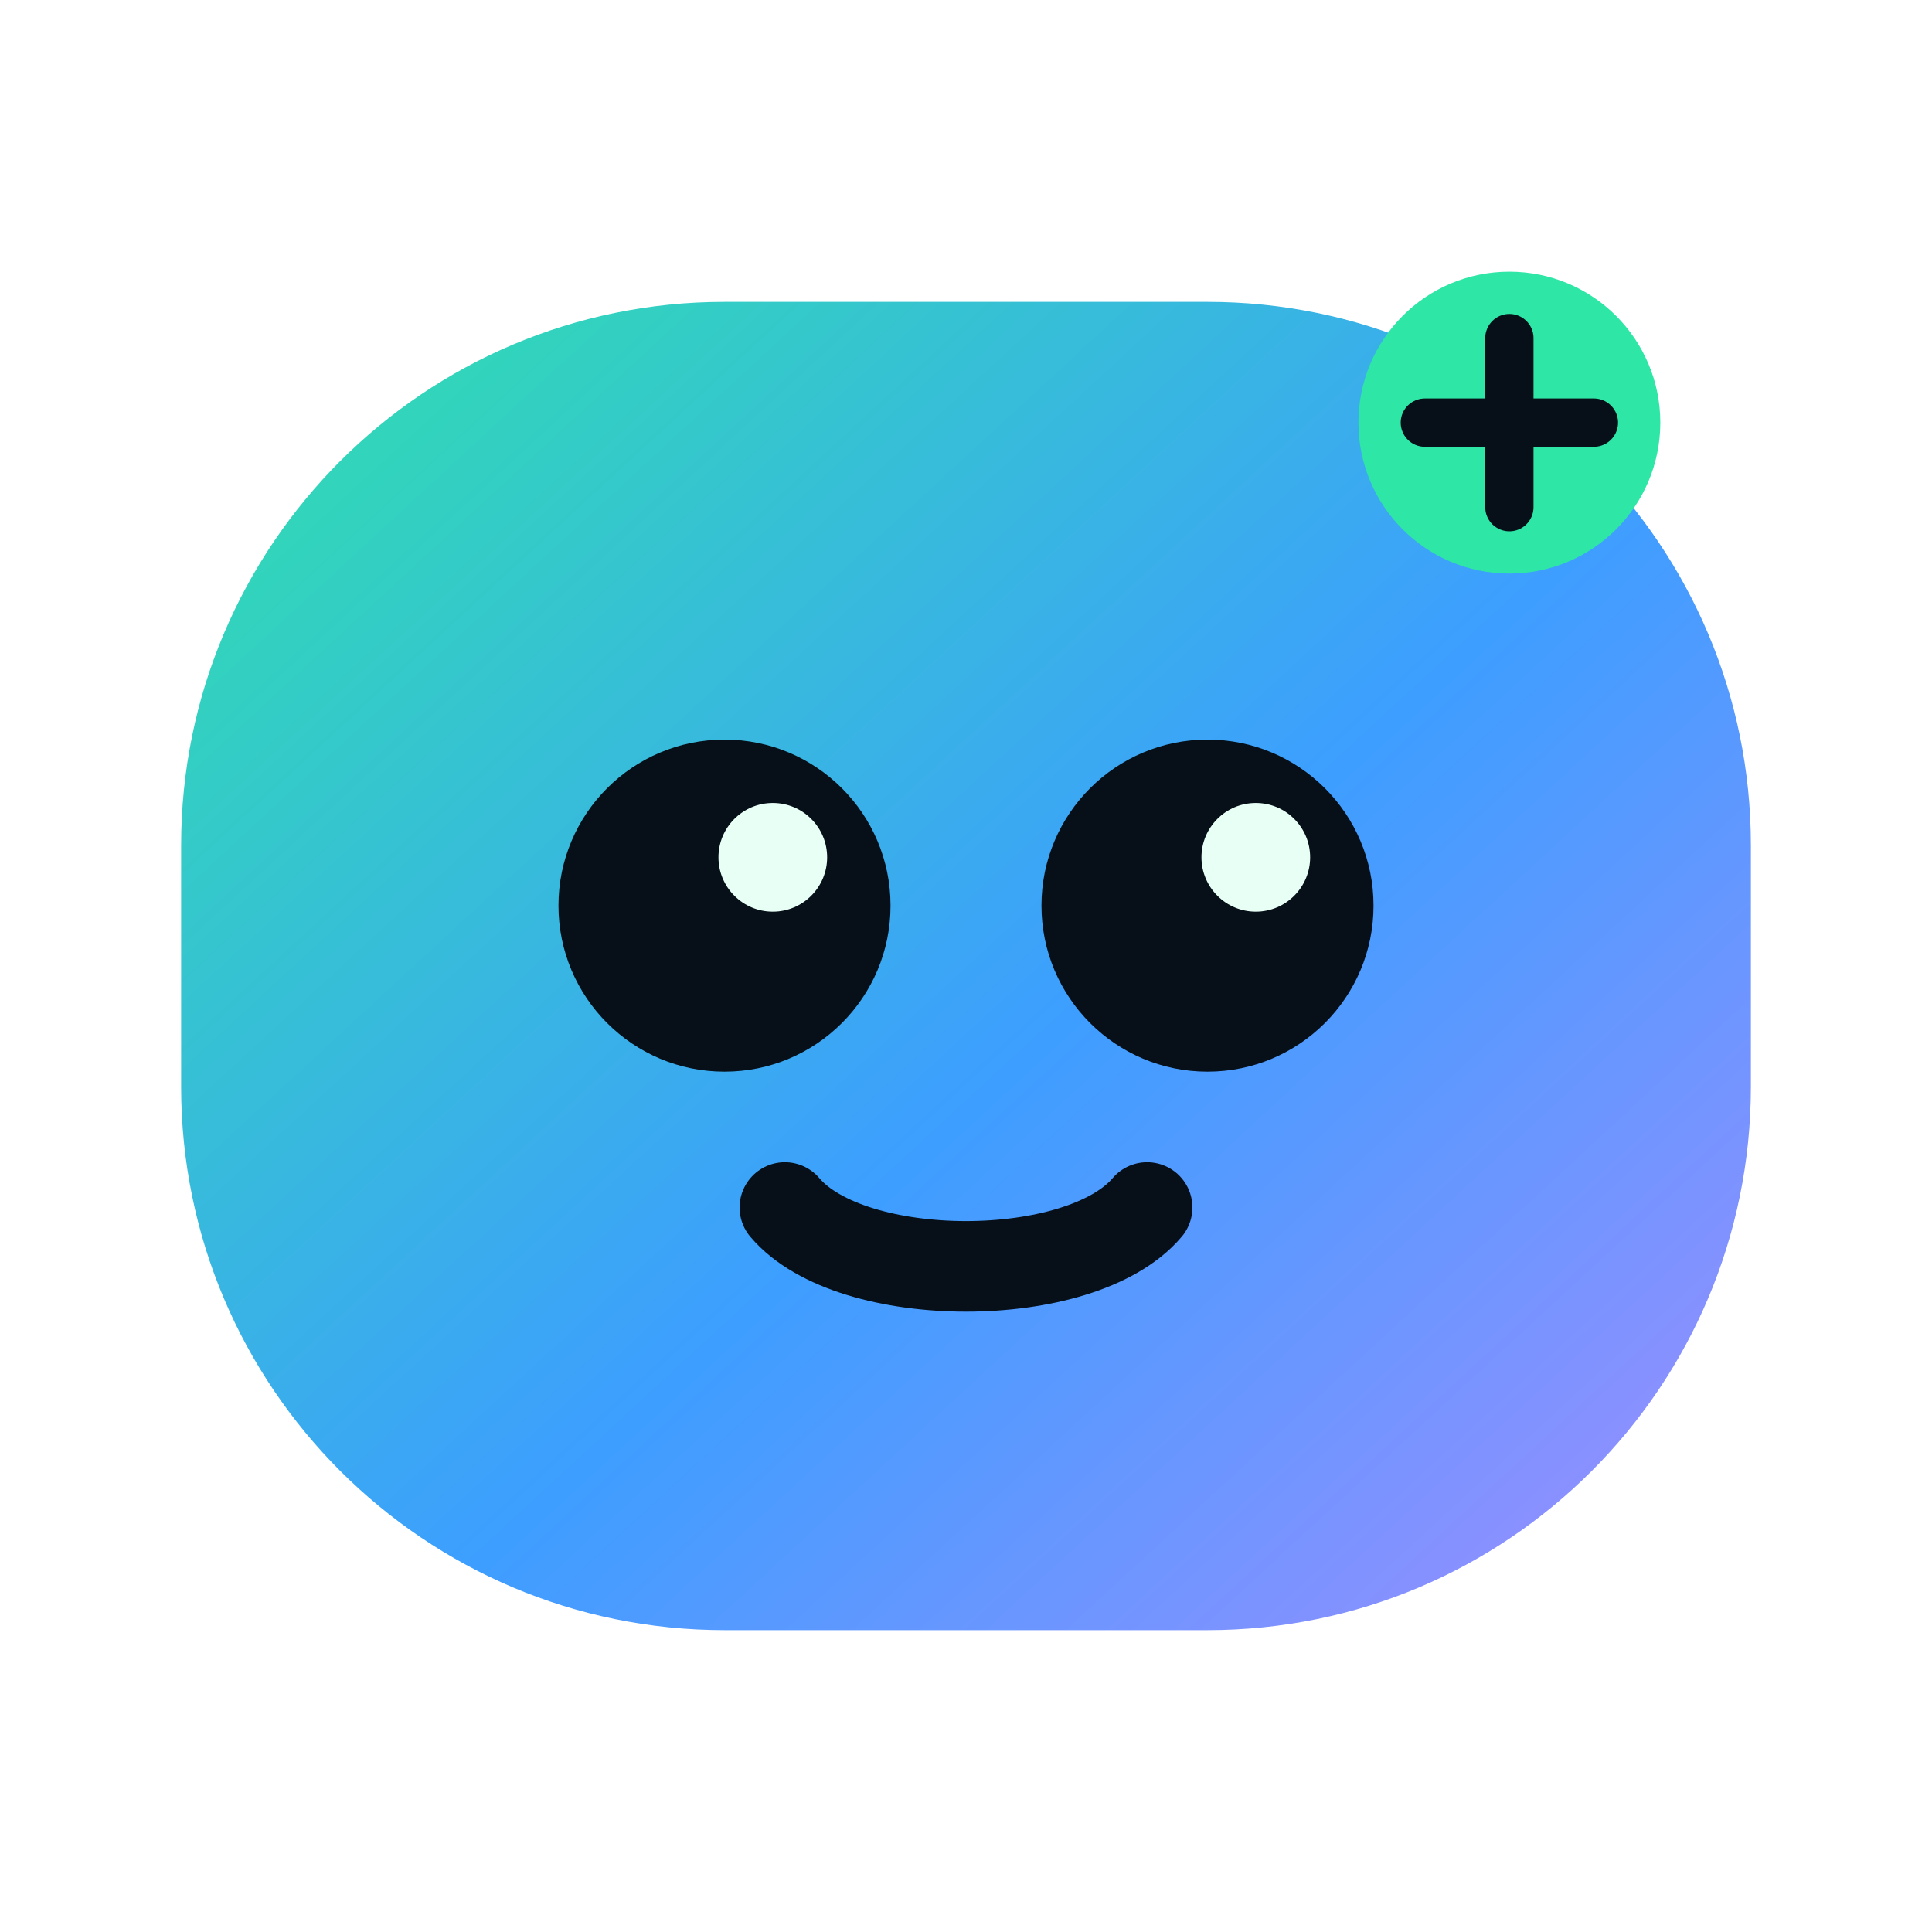
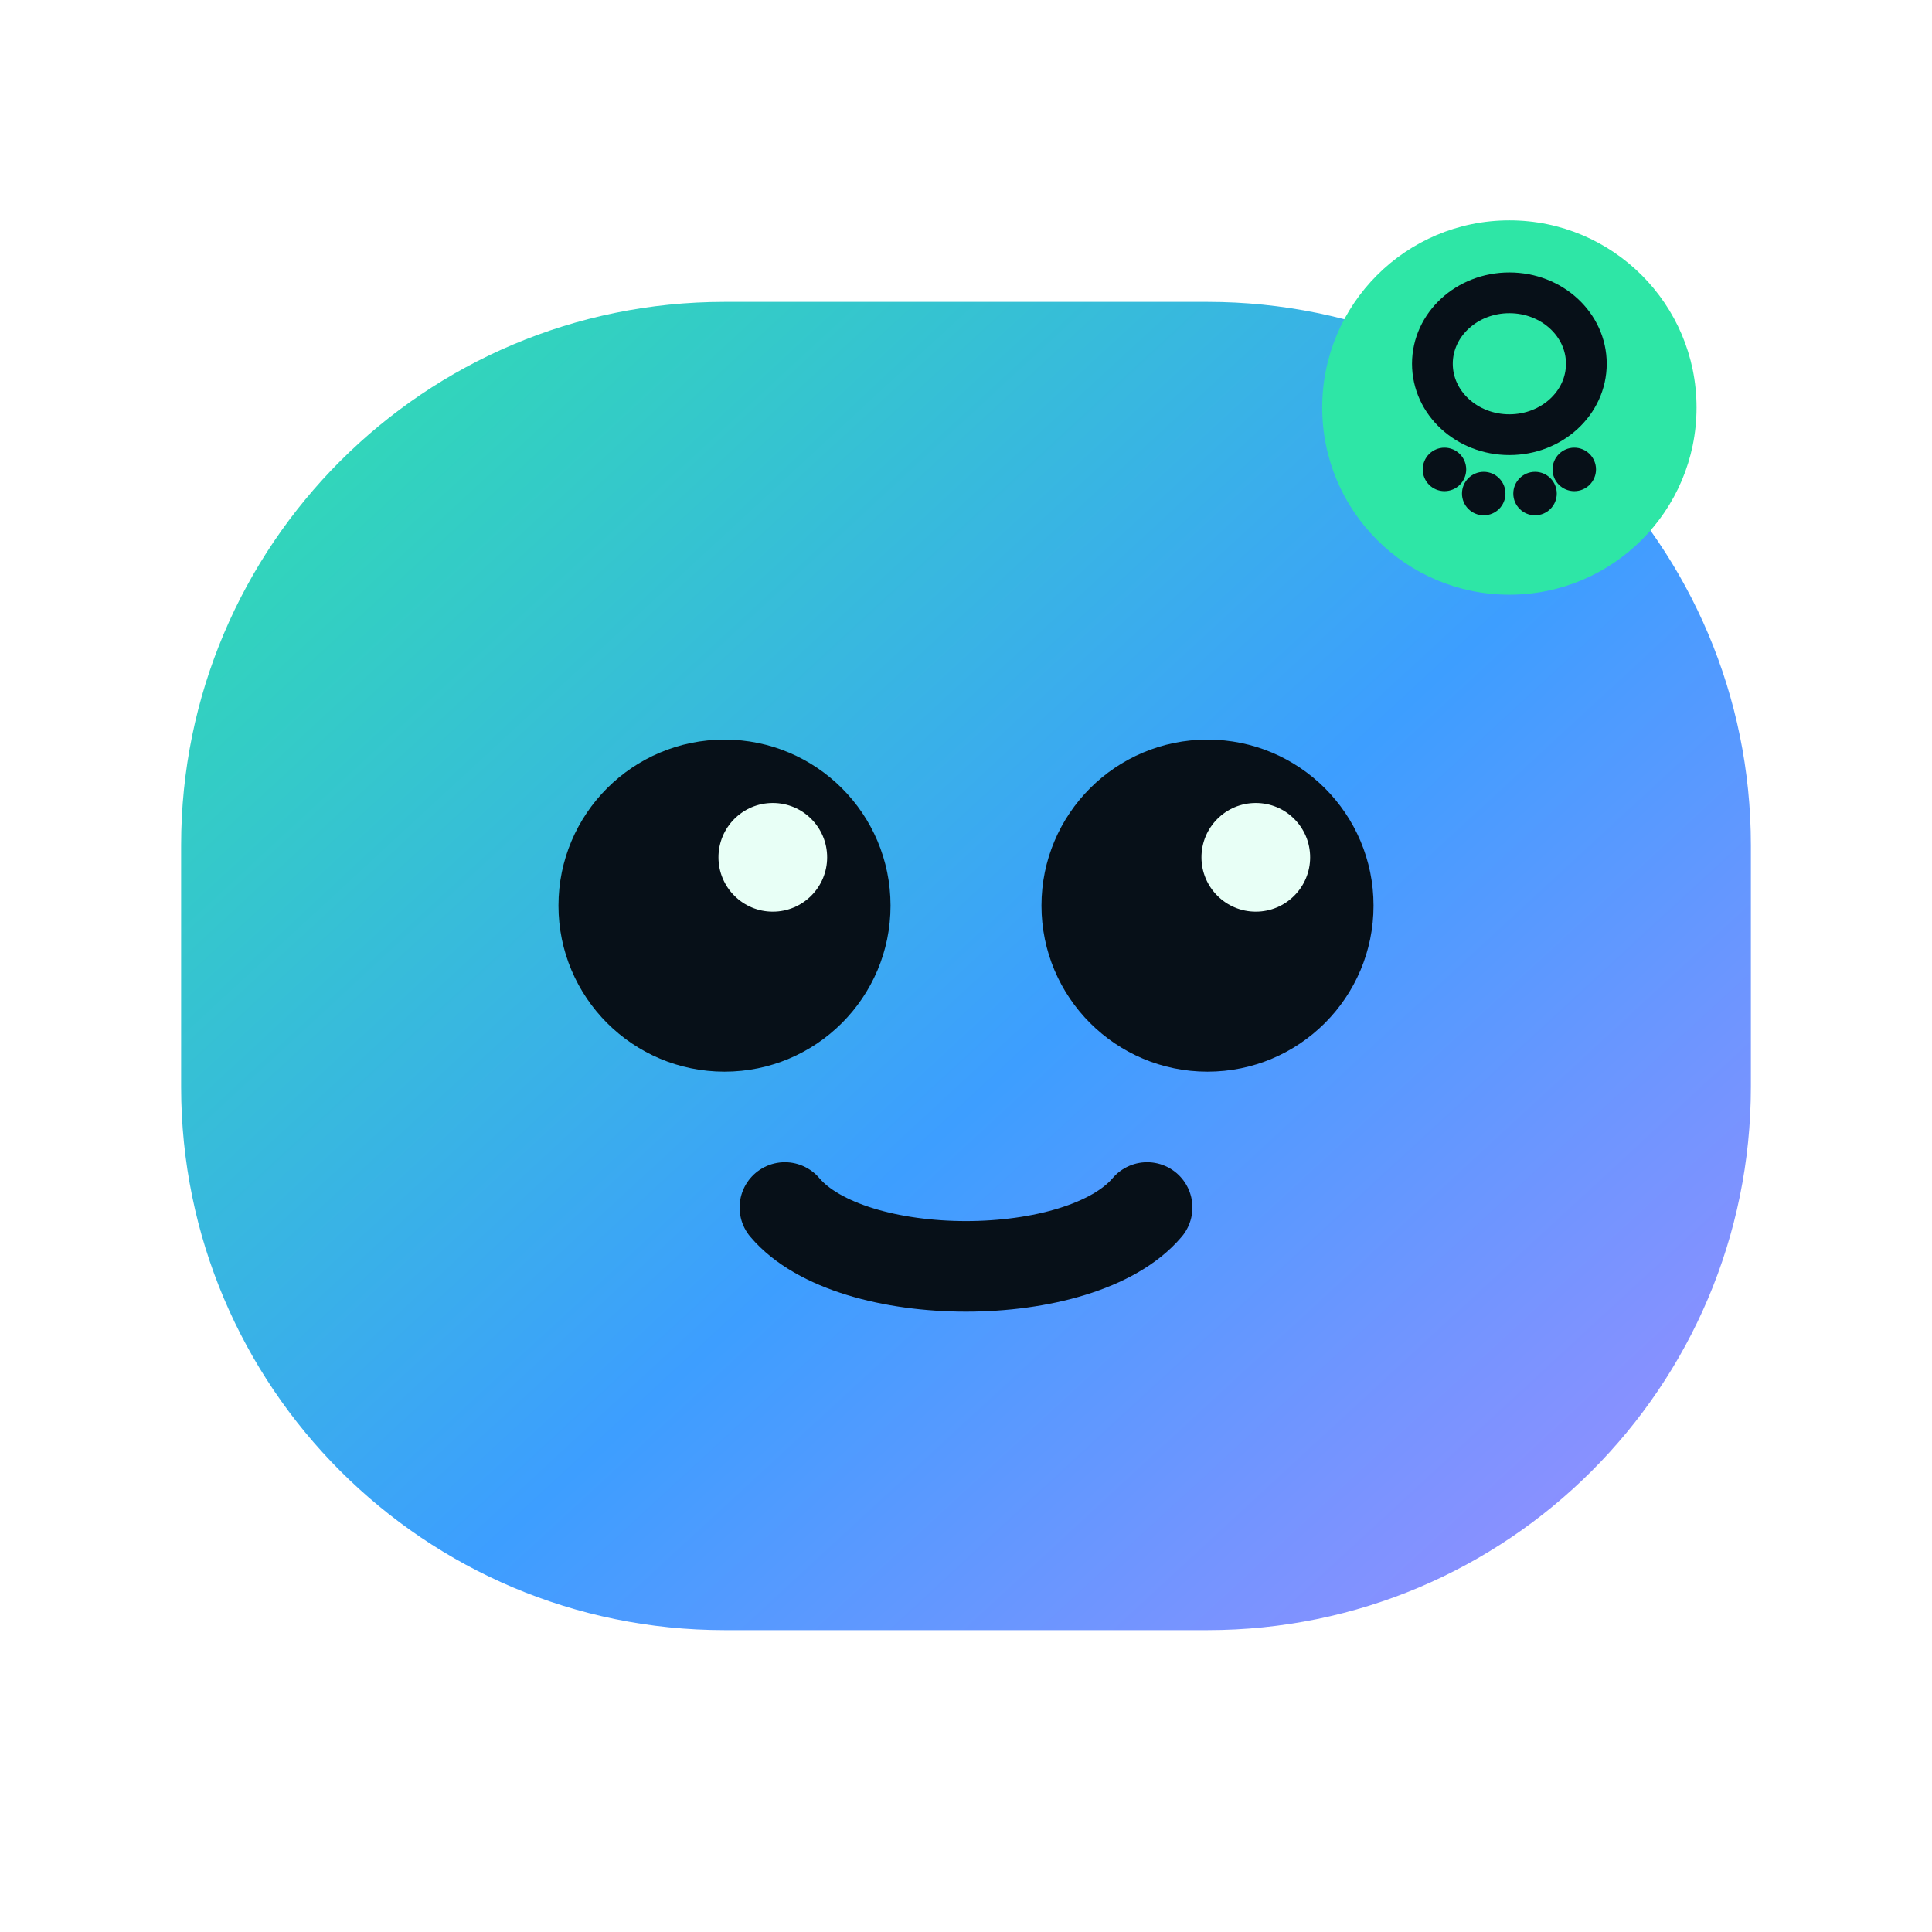
- <svg xmlns="http://www.w3.org/2000/svg" viewBox="0 0 64 64" fill="none">
+ <svg xmlns="http://www.w3.org/2000/svg" viewBox="0 0 64 64" fill="none" shape-rendering="geometricPrecision">
  <defs>
    <linearGradient id="g" x1="8" y1="6" x2="56" y2="58" gradientUnits="userSpaceOnUse">
      <stop stop-color="#2EE6A6" />
      <stop offset="0.55" stop-color="#3D9EFF" />
      <stop offset="1" stop-color="#A78BFF" />
    </linearGradient>
  </defs>
  <rect x="6" y="10" width="52" height="44" rx="18" fill="url(#g)" />
  <circle cx="24" cy="30" r="5.5" fill="#071018" />
  <circle cx="40" cy="30" r="5.5" fill="#071018" />
  <circle cx="25.6" cy="28.4" r="1.8" fill="#E8FFF6" />
  <circle cx="41.6" cy="28.4" r="1.8" fill="#E8FFF6" />
  <path d="M26 40c2.2 2.6 9.8 2.6 12 0" stroke="#071018" stroke-width="3" stroke-linecap="round" />
-   <circle cx="50" cy="14" r="5" fill="#2EE6A6" />
-   <path d="M50 11.2v5.6M47.2 14h5.6" stroke="#071018" stroke-width="1.6" stroke-linecap="round" />
+   <circle cx="50" cy="13.5" r="6.2" fill="#2EE6A6" />
+   <ellipse cx="50" cy="12.05" rx="2.55" ry="2.35" stroke="#071018" stroke-width="1.35" fill="none" />
+   <circle cx="47.85" cy="15.55" r="0.72" fill="#071018" />
+   <circle cx="49.15" cy="16.35" r="0.72" fill="#071018" />
+   <circle cx="50.85" cy="16.35" r="0.72" fill="#071018" />
+   <circle cx="52.15" cy="15.55" r="0.72" fill="#071018" />
</svg>
